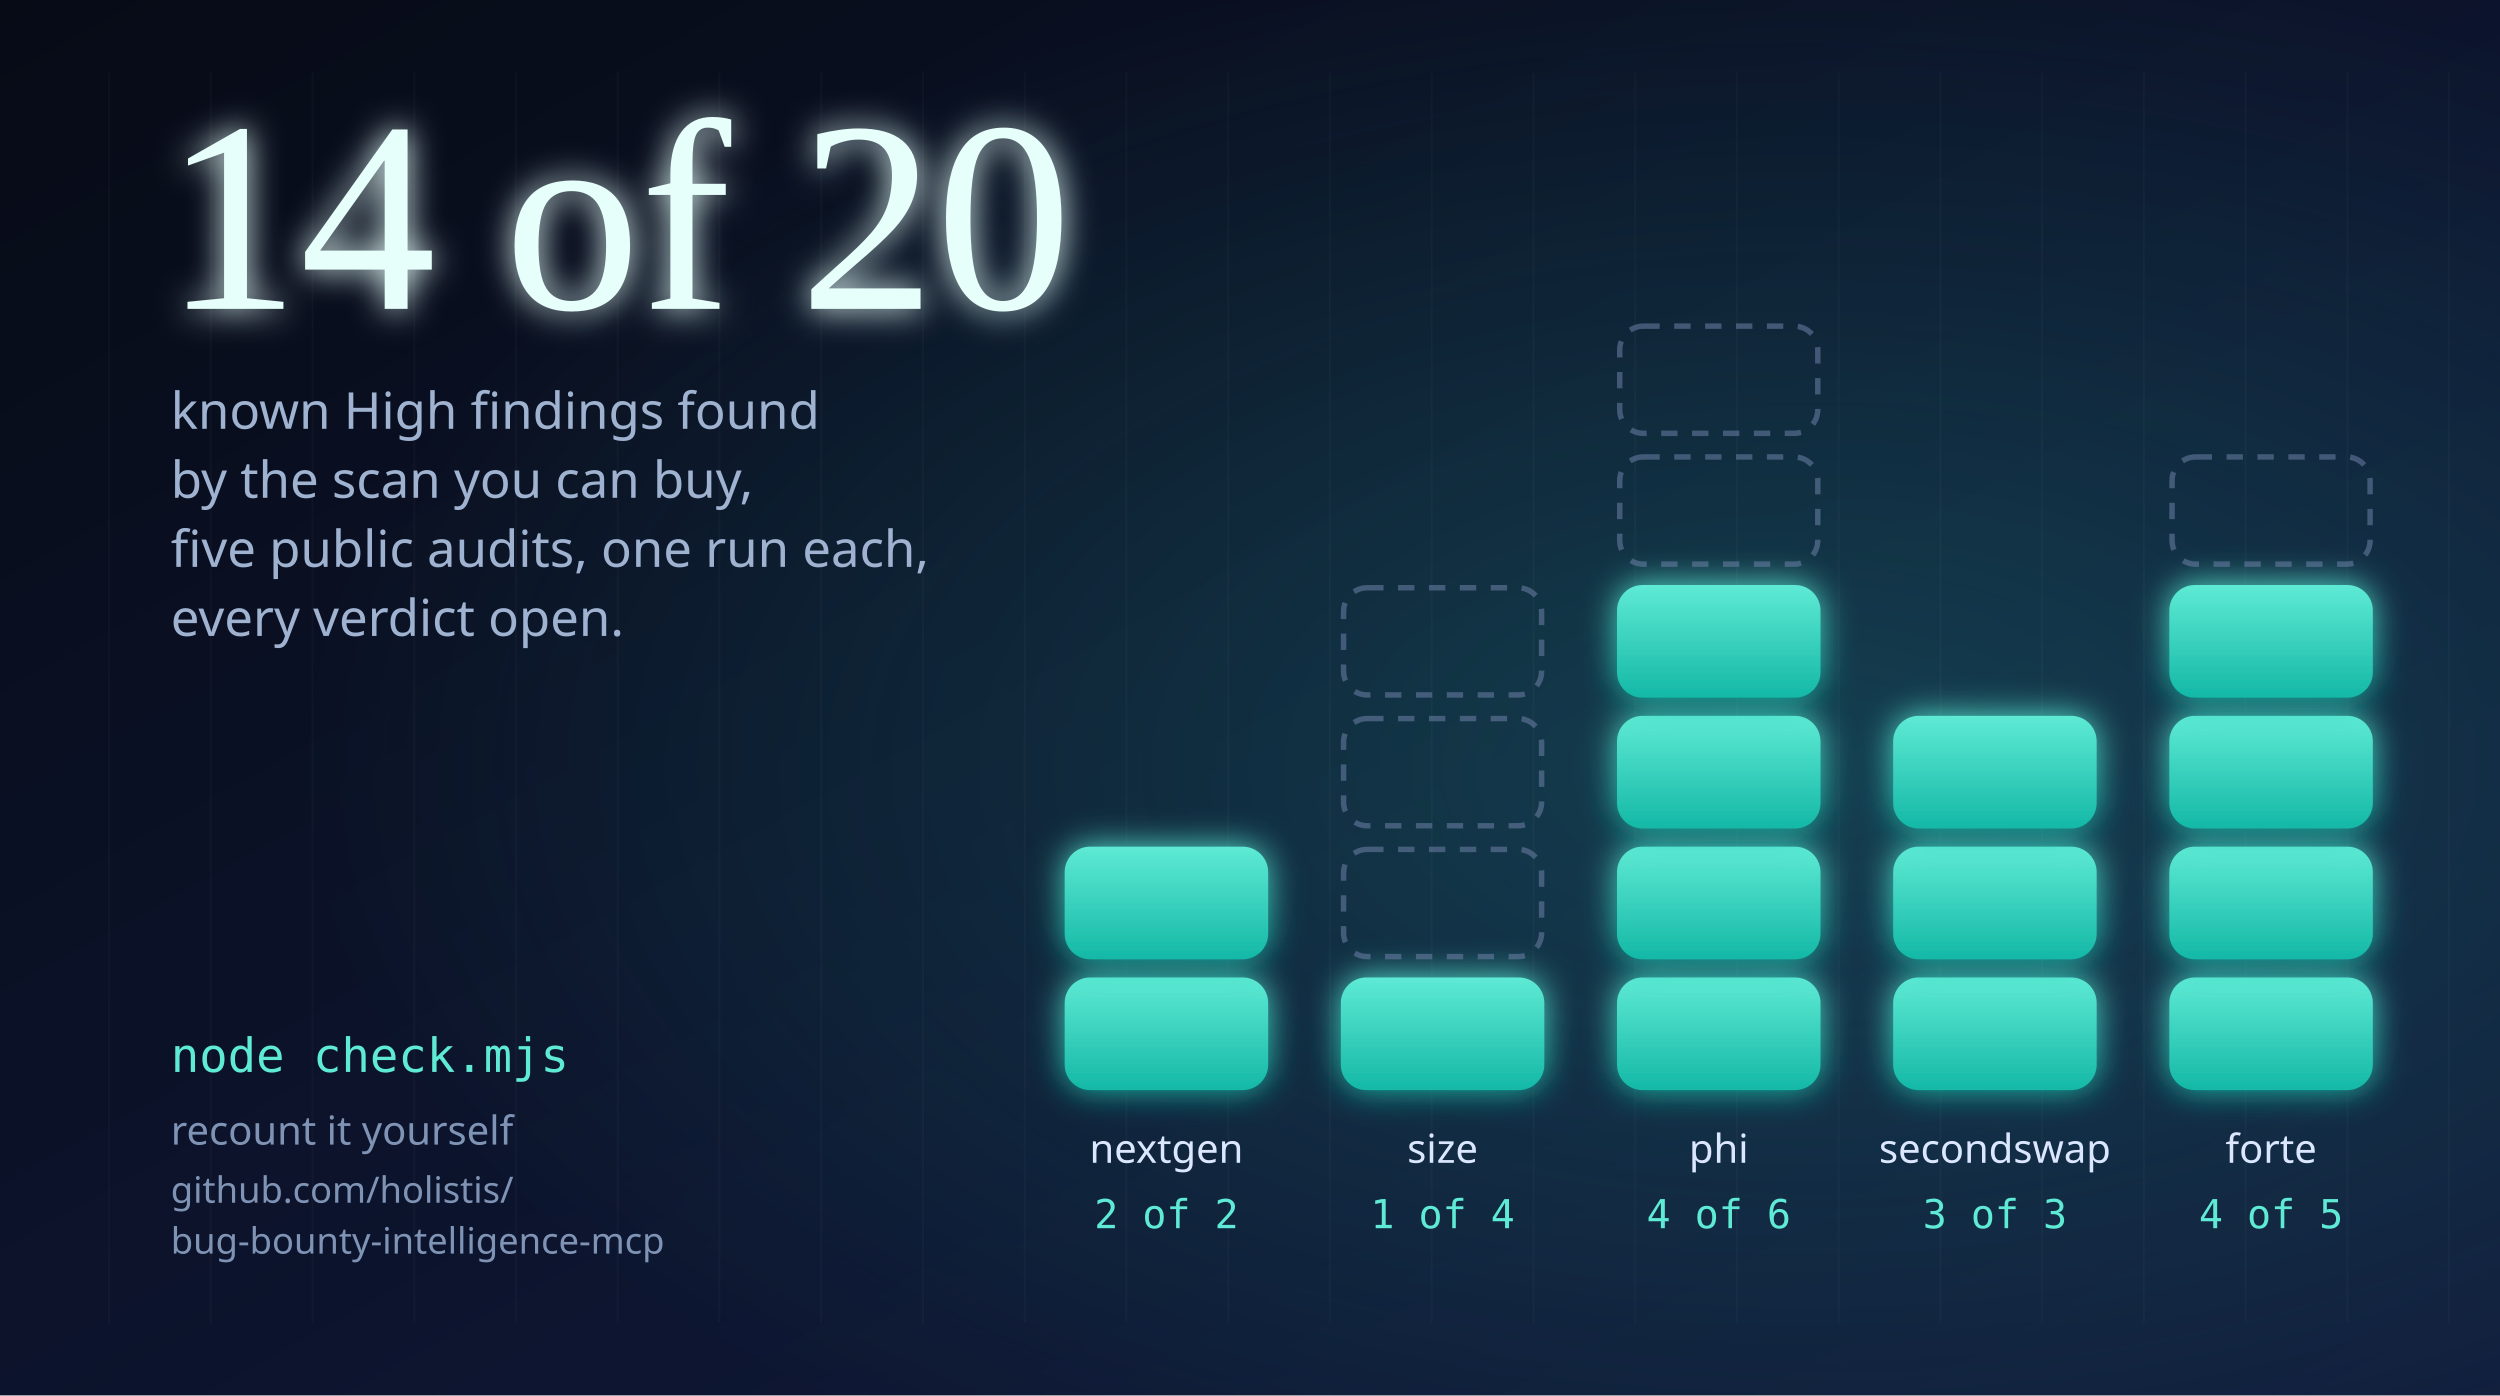
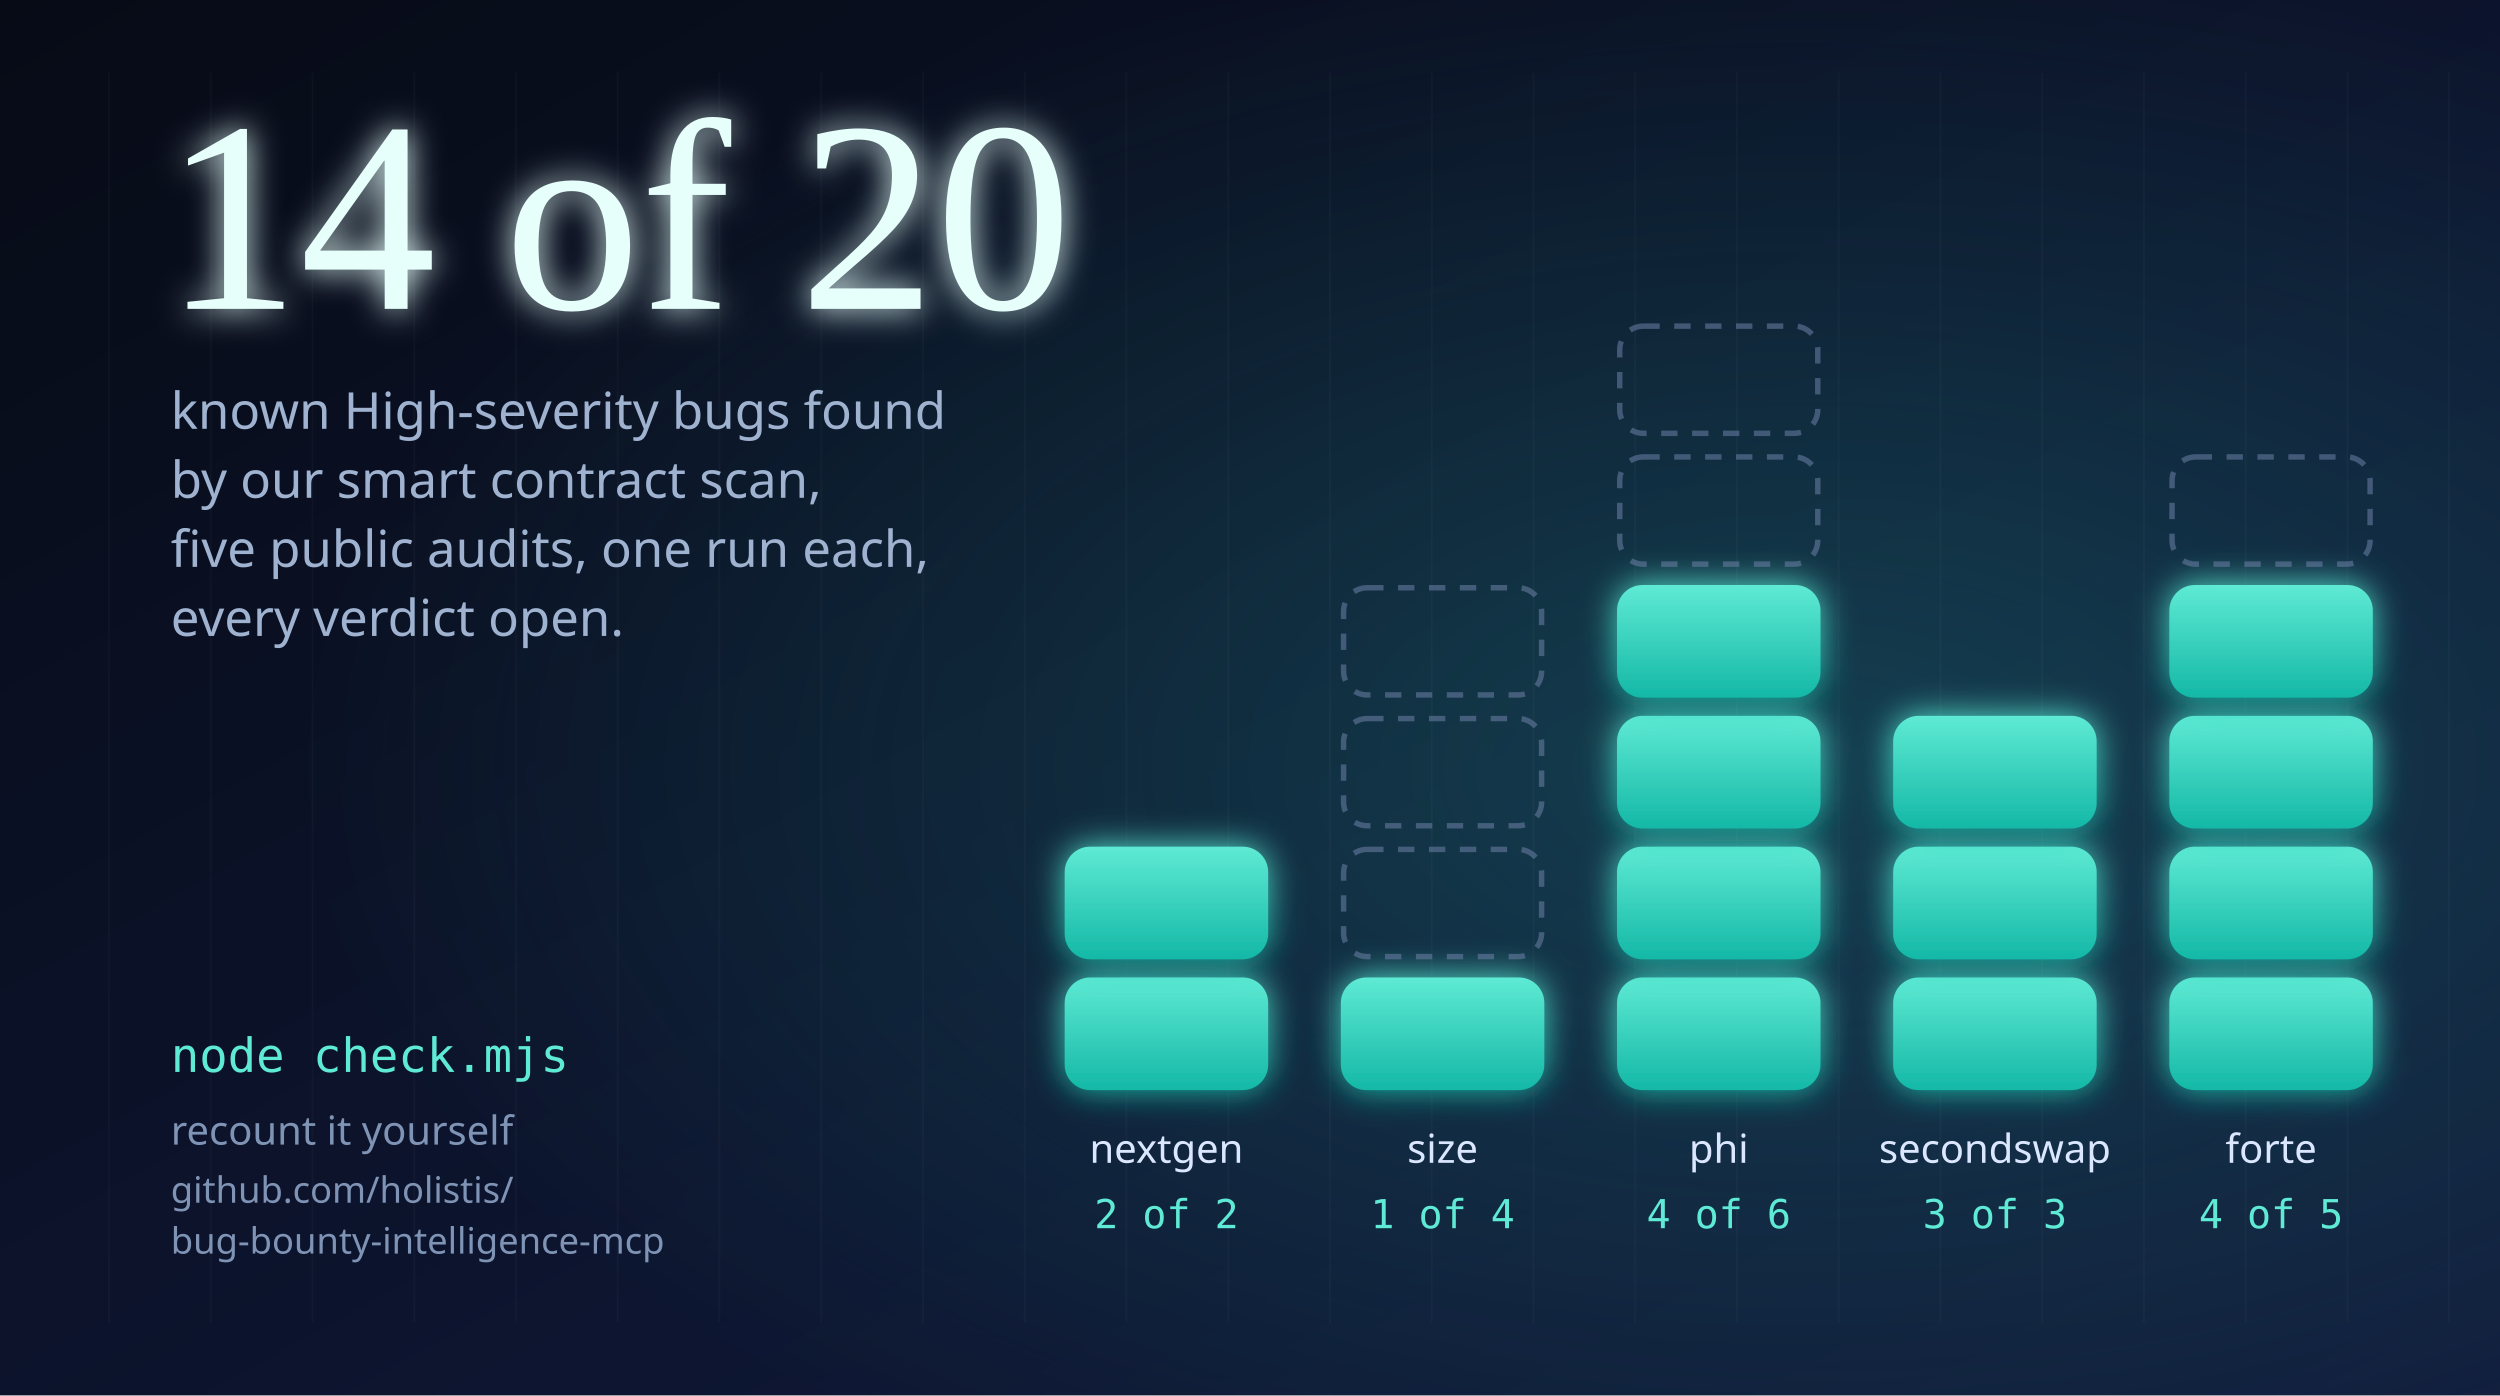
<svg xmlns="http://www.w3.org/2000/svg" viewBox="0 0 1376 768" width="1376" height="768" role="img" aria-label="Five columns, one per audit. Each known finding is a cell and the cells the scan found are lit: 14 of 20.">
  <defs>
    <linearGradient id="bg" x1="0" y1="0" x2="1" y2="1">
      <stop offset="0" stop-color="#070b16" />
      <stop offset="0.6" stop-color="#0d1530" />
      <stop offset="1" stop-color="#111a3a" />
    </linearGradient>
    <radialGradient id="halo" cx="0.72" cy="0.55" r="0.6">
      <stop offset="0" stop-color="#2dd4bf" stop-opacity="0.22" />
      <stop offset="1" stop-color="#2dd4bf" stop-opacity="0" />
    </radialGradient>
    <linearGradient id="lit" x1="0" y1="0" x2="0" y2="1">
      <stop offset="0" stop-color="#5eead4" />
      <stop offset="1" stop-color="#14b8a6" />
    </linearGradient>
    <filter id="glow" x="-40%" y="-40%" width="180%" height="180%">
      <feGaussianBlur stdDeviation="9" result="b" />
      <feMerge>
        <feMergeNode in="b" />
        <feMergeNode in="SourceGraphic" />
      </feMerge>
    </filter>
  </defs>
  <rect width="1376" height="768" fill="url(#bg)" />
  <rect width="1376" height="768" fill="url(#halo)" />
  <line x1="60" y1="40" x2="60" y2="728" stroke="#ffffff" stroke-opacity="0.025" />
  <line x1="116" y1="40" x2="116" y2="728" stroke="#ffffff" stroke-opacity="0.025" />
  <line x1="172" y1="40" x2="172" y2="728" stroke="#ffffff" stroke-opacity="0.025" />
  <line x1="228" y1="40" x2="228" y2="728" stroke="#ffffff" stroke-opacity="0.025" />
  <line x1="284" y1="40" x2="284" y2="728" stroke="#ffffff" stroke-opacity="0.025" />
  <line x1="340" y1="40" x2="340" y2="728" stroke="#ffffff" stroke-opacity="0.025" />
  <line x1="396" y1="40" x2="396" y2="728" stroke="#ffffff" stroke-opacity="0.025" />
  <line x1="452" y1="40" x2="452" y2="728" stroke="#ffffff" stroke-opacity="0.025" />
  <line x1="508" y1="40" x2="508" y2="728" stroke="#ffffff" stroke-opacity="0.025" />
  <line x1="564" y1="40" x2="564" y2="728" stroke="#ffffff" stroke-opacity="0.025" />
  <line x1="620" y1="40" x2="620" y2="728" stroke="#ffffff" stroke-opacity="0.025" />
  <line x1="676" y1="40" x2="676" y2="728" stroke="#ffffff" stroke-opacity="0.025" />
  <line x1="732" y1="40" x2="732" y2="728" stroke="#ffffff" stroke-opacity="0.025" />
  <line x1="788" y1="40" x2="788" y2="728" stroke="#ffffff" stroke-opacity="0.025" />
  <line x1="844" y1="40" x2="844" y2="728" stroke="#ffffff" stroke-opacity="0.025" />
  <line x1="900" y1="40" x2="900" y2="728" stroke="#ffffff" stroke-opacity="0.025" />
  <line x1="956" y1="40" x2="956" y2="728" stroke="#ffffff" stroke-opacity="0.025" />
  <line x1="1012" y1="40" x2="1012" y2="728" stroke="#ffffff" stroke-opacity="0.025" />
  <line x1="1068" y1="40" x2="1068" y2="728" stroke="#ffffff" stroke-opacity="0.025" />
  <line x1="1124" y1="40" x2="1124" y2="728" stroke="#ffffff" stroke-opacity="0.025" />
  <line x1="1180" y1="40" x2="1180" y2="728" stroke="#ffffff" stroke-opacity="0.025" />
  <line x1="1236" y1="40" x2="1236" y2="728" stroke="#ffffff" stroke-opacity="0.025" />
  <line x1="1292" y1="40" x2="1292" y2="728" stroke="#ffffff" stroke-opacity="0.025" />
  <line x1="1348" y1="40" x2="1348" y2="728" stroke="#ffffff" stroke-opacity="0.025" />
  <text x="90" y="170" font-family="Georgia, 'Times New Roman', serif" font-size="150" fill="#e6fffb" filter="url(#glow)">14 of 20</text>
-   <text x="94" y="236" font-family="system-ui, Segoe UI, sans-serif" font-size="28" fill="#9fb3d1">known High findings found</text>
-   <text x="94" y="274" font-family="system-ui, Segoe UI, sans-serif" font-size="28" fill="#9fb3d1">by the scan you can buy,</text>
+   <text x="94" y="236" font-family="system-ui, Segoe UI, sans-serif" font-size="28" fill="#9fb3d1">known High-severity bugs found</text>
+   <text x="94" y="274" font-family="system-ui, Segoe UI, sans-serif" font-size="28" fill="#9fb3d1">by our smart contract scan,</text>
  <text x="94" y="312" font-family="system-ui, Segoe UI, sans-serif" font-size="28" fill="#9fb3d1">five public audits, one run each,</text>
  <text x="94" y="350" font-family="system-ui, Segoe UI, sans-serif" font-size="28" fill="#9fb3d1">every verdict open.</text>
  <text x="94" y="590" font-family="ui-monospace, Consolas, monospace" font-size="26" fill="#5eead4">node check.mjs</text>
  <text x="94" y="630" font-family="system-ui, Segoe UI, sans-serif" font-size="22" fill="#7f93b5">recount it yourself</text>
  <text x="94" y="662" font-family="system-ui, Segoe UI, sans-serif" font-size="20" fill="#7f93b5">github.com/holistis/</text>
  <text x="94" y="690" font-family="system-ui, Segoe UI, sans-serif" font-size="20" fill="#7f93b5">bug-bounty-intelligence-mcp</text>
  <rect x="586" y="538" width="112" height="62" rx="14" fill="url(#lit)" filter="url(#glow)" />
  <rect x="586" y="466" width="112" height="62" rx="14" fill="url(#lit)" filter="url(#glow)" />
  <text x="642" y="640" text-anchor="middle" font-family="system-ui, Segoe UI, sans-serif" font-size="22" fill="#dbe7ff">nextgen</text>
  <text x="642" y="676" text-anchor="middle" font-family="ui-monospace, Consolas, monospace" font-size="22" fill="#5eead4">2 of 2</text>
  <rect x="738" y="538" width="112" height="62" rx="14" fill="url(#lit)" filter="url(#glow)" />
  <rect x="739.5" y="467.5" width="109" height="59" rx="13" fill="none" stroke="#6b7fa6" stroke-opacity="0.55" stroke-width="3" stroke-dasharray="9 8" />
  <rect x="739.5" y="395.5" width="109" height="59" rx="13" fill="none" stroke="#6b7fa6" stroke-opacity="0.55" stroke-width="3" stroke-dasharray="9 8" />
  <rect x="739.5" y="323.5" width="109" height="59" rx="13" fill="none" stroke="#6b7fa6" stroke-opacity="0.55" stroke-width="3" stroke-dasharray="9 8" />
  <text x="794" y="640" text-anchor="middle" font-family="system-ui, Segoe UI, sans-serif" font-size="22" fill="#dbe7ff">size</text>
  <text x="794" y="676" text-anchor="middle" font-family="ui-monospace, Consolas, monospace" font-size="22" fill="#5eead4">1 of 4</text>
  <rect x="890" y="538" width="112" height="62" rx="14" fill="url(#lit)" filter="url(#glow)" />
  <rect x="890" y="466" width="112" height="62" rx="14" fill="url(#lit)" filter="url(#glow)" />
  <rect x="890" y="394" width="112" height="62" rx="14" fill="url(#lit)" filter="url(#glow)" />
  <rect x="890" y="322" width="112" height="62" rx="14" fill="url(#lit)" filter="url(#glow)" />
  <rect x="891.5" y="251.5" width="109" height="59" rx="13" fill="none" stroke="#6b7fa6" stroke-opacity="0.55" stroke-width="3" stroke-dasharray="9 8" />
  <rect x="891.5" y="179.5" width="109" height="59" rx="13" fill="none" stroke="#6b7fa6" stroke-opacity="0.55" stroke-width="3" stroke-dasharray="9 8" />
  <text x="946" y="640" text-anchor="middle" font-family="system-ui, Segoe UI, sans-serif" font-size="22" fill="#dbe7ff">phi</text>
  <text x="946" y="676" text-anchor="middle" font-family="ui-monospace, Consolas, monospace" font-size="22" fill="#5eead4">4 of 6</text>
  <rect x="1042" y="538" width="112" height="62" rx="14" fill="url(#lit)" filter="url(#glow)" />
  <rect x="1042" y="466" width="112" height="62" rx="14" fill="url(#lit)" filter="url(#glow)" />
  <rect x="1042" y="394" width="112" height="62" rx="14" fill="url(#lit)" filter="url(#glow)" />
  <text x="1098" y="640" text-anchor="middle" font-family="system-ui, Segoe UI, sans-serif" font-size="22" fill="#dbe7ff">secondswap</text>
  <text x="1098" y="676" text-anchor="middle" font-family="ui-monospace, Consolas, monospace" font-size="22" fill="#5eead4">3 of 3</text>
  <rect x="1194" y="538" width="112" height="62" rx="14" fill="url(#lit)" filter="url(#glow)" />
  <rect x="1194" y="466" width="112" height="62" rx="14" fill="url(#lit)" filter="url(#glow)" />
  <rect x="1194" y="394" width="112" height="62" rx="14" fill="url(#lit)" filter="url(#glow)" />
  <rect x="1194" y="322" width="112" height="62" rx="14" fill="url(#lit)" filter="url(#glow)" />
  <rect x="1195.5" y="251.5" width="109" height="59" rx="13" fill="none" stroke="#6b7fa6" stroke-opacity="0.55" stroke-width="3" stroke-dasharray="9 8" />
  <text x="1250" y="640" text-anchor="middle" font-family="system-ui, Segoe UI, sans-serif" font-size="22" fill="#dbe7ff">forte</text>
  <text x="1250" y="676" text-anchor="middle" font-family="ui-monospace, Consolas, monospace" font-size="22" fill="#5eead4">4 of 5</text>
</svg>
